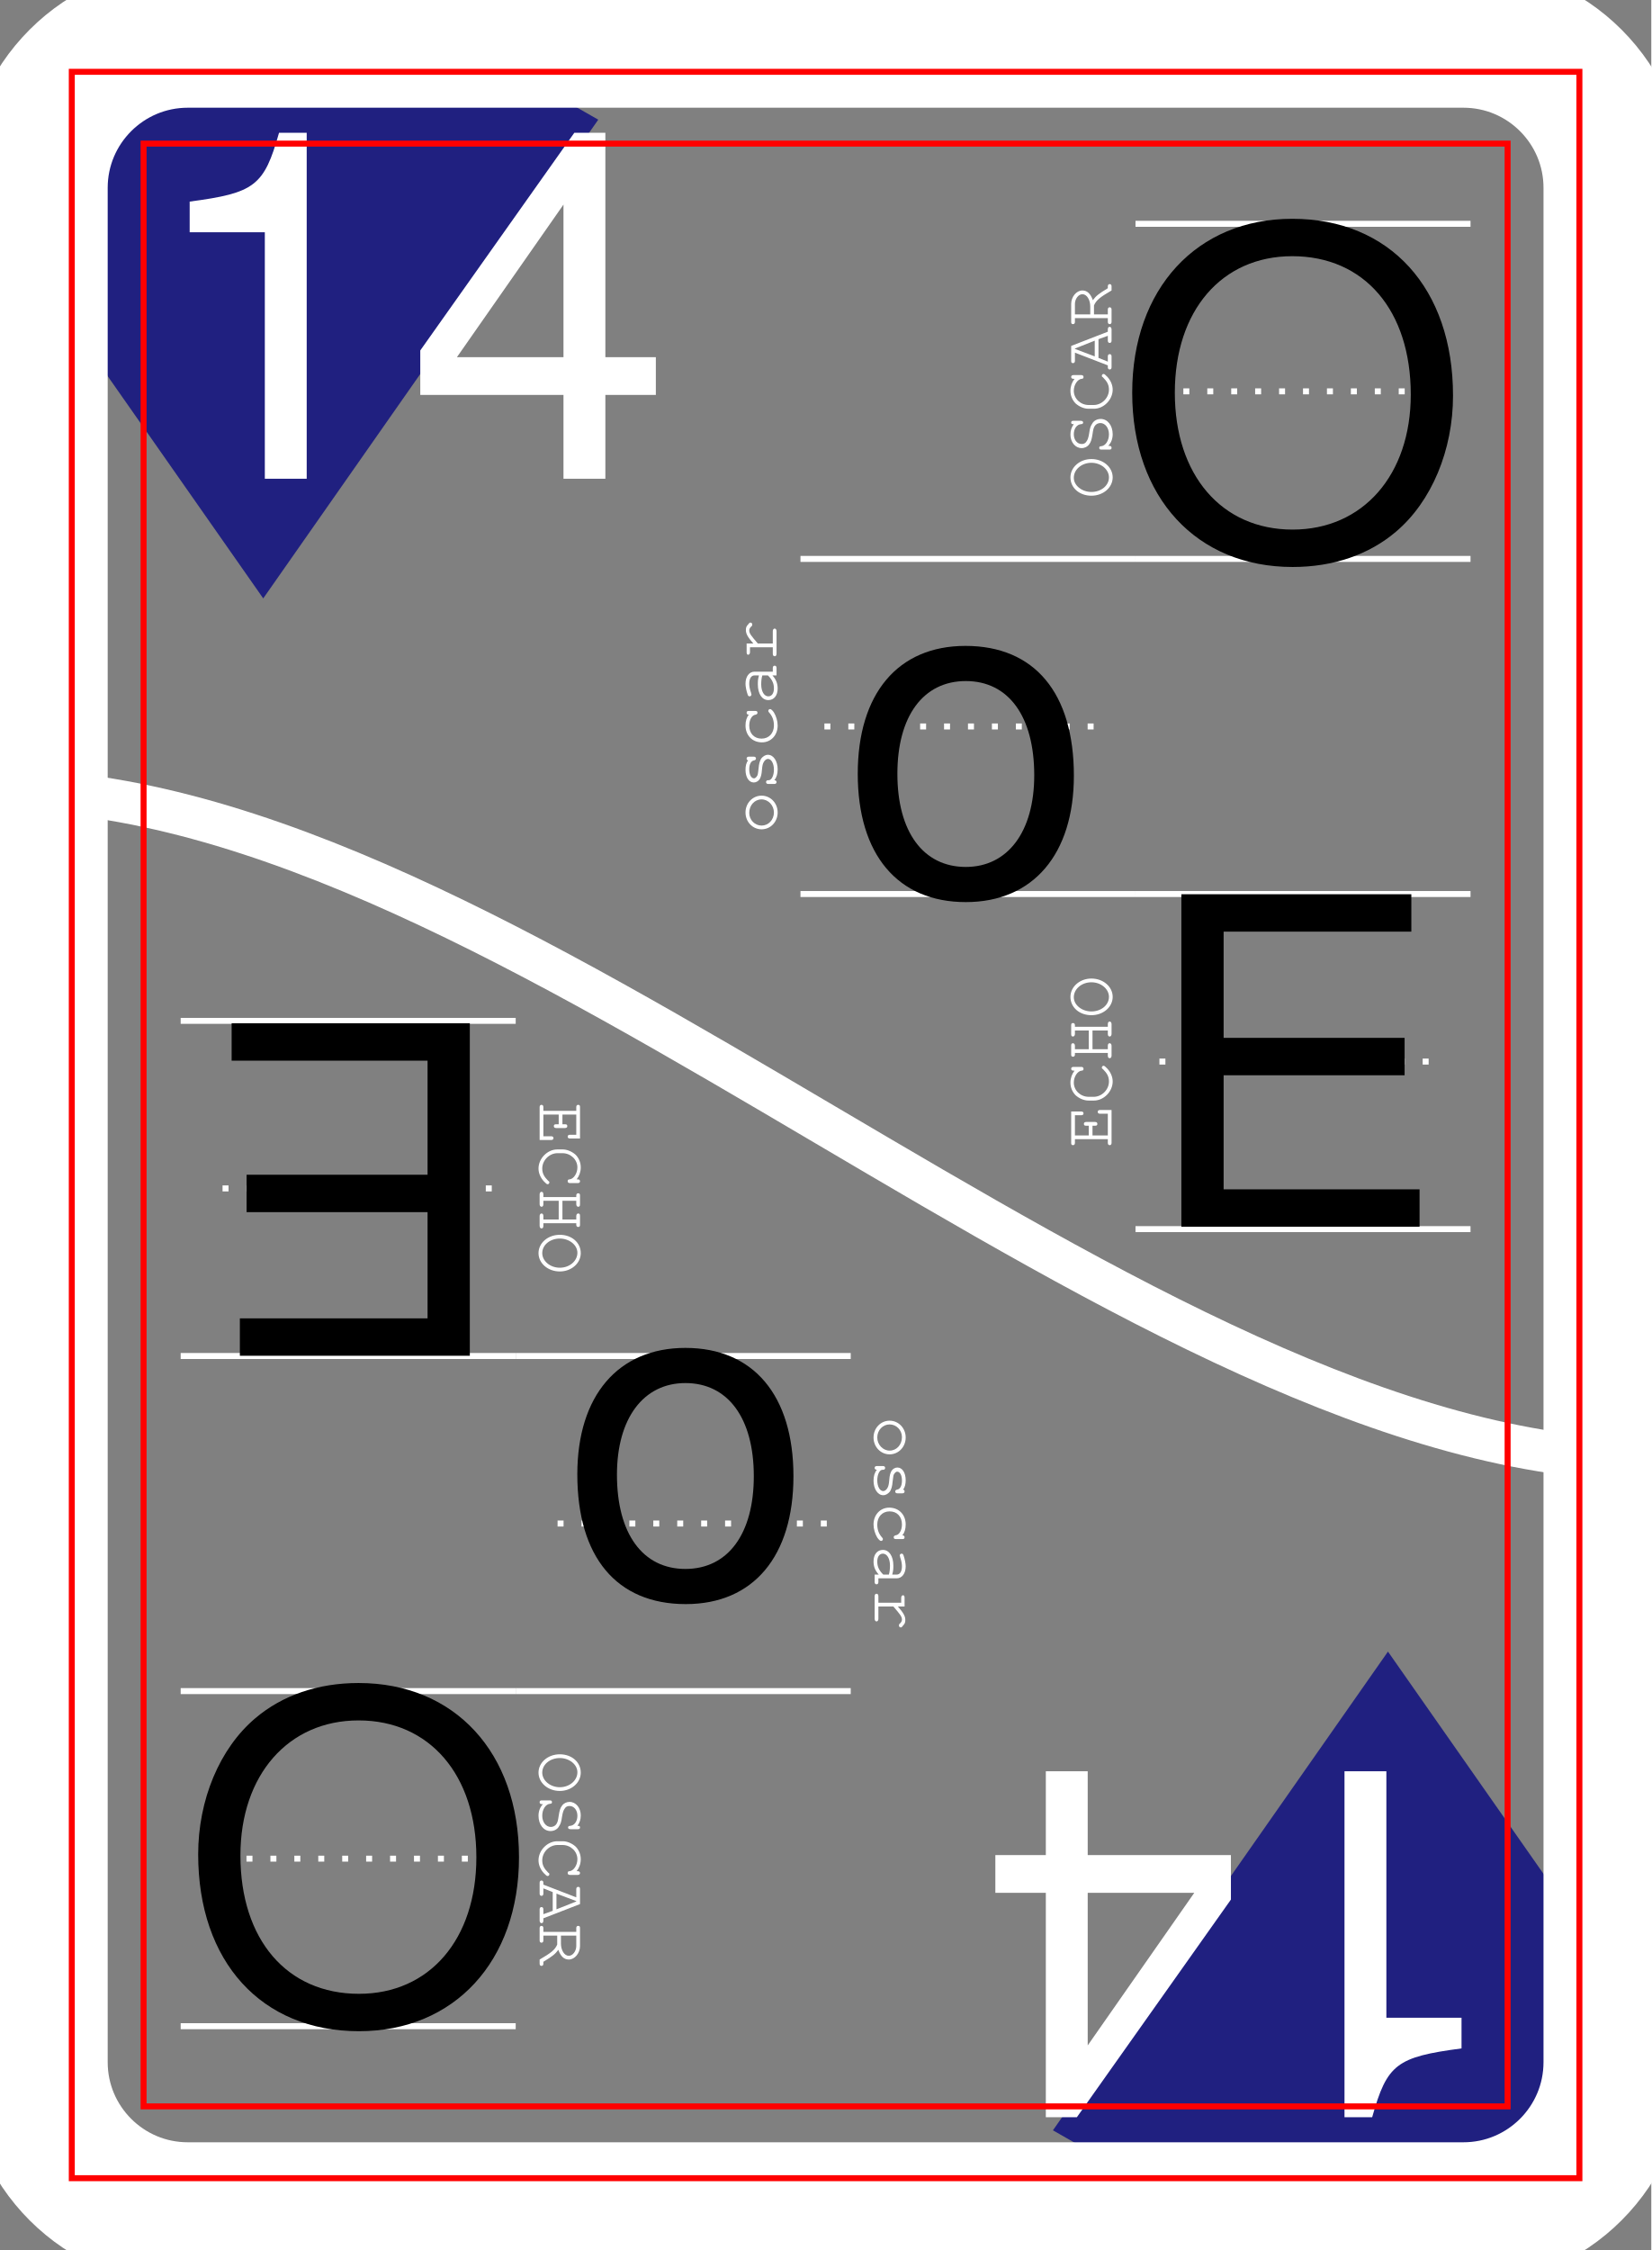
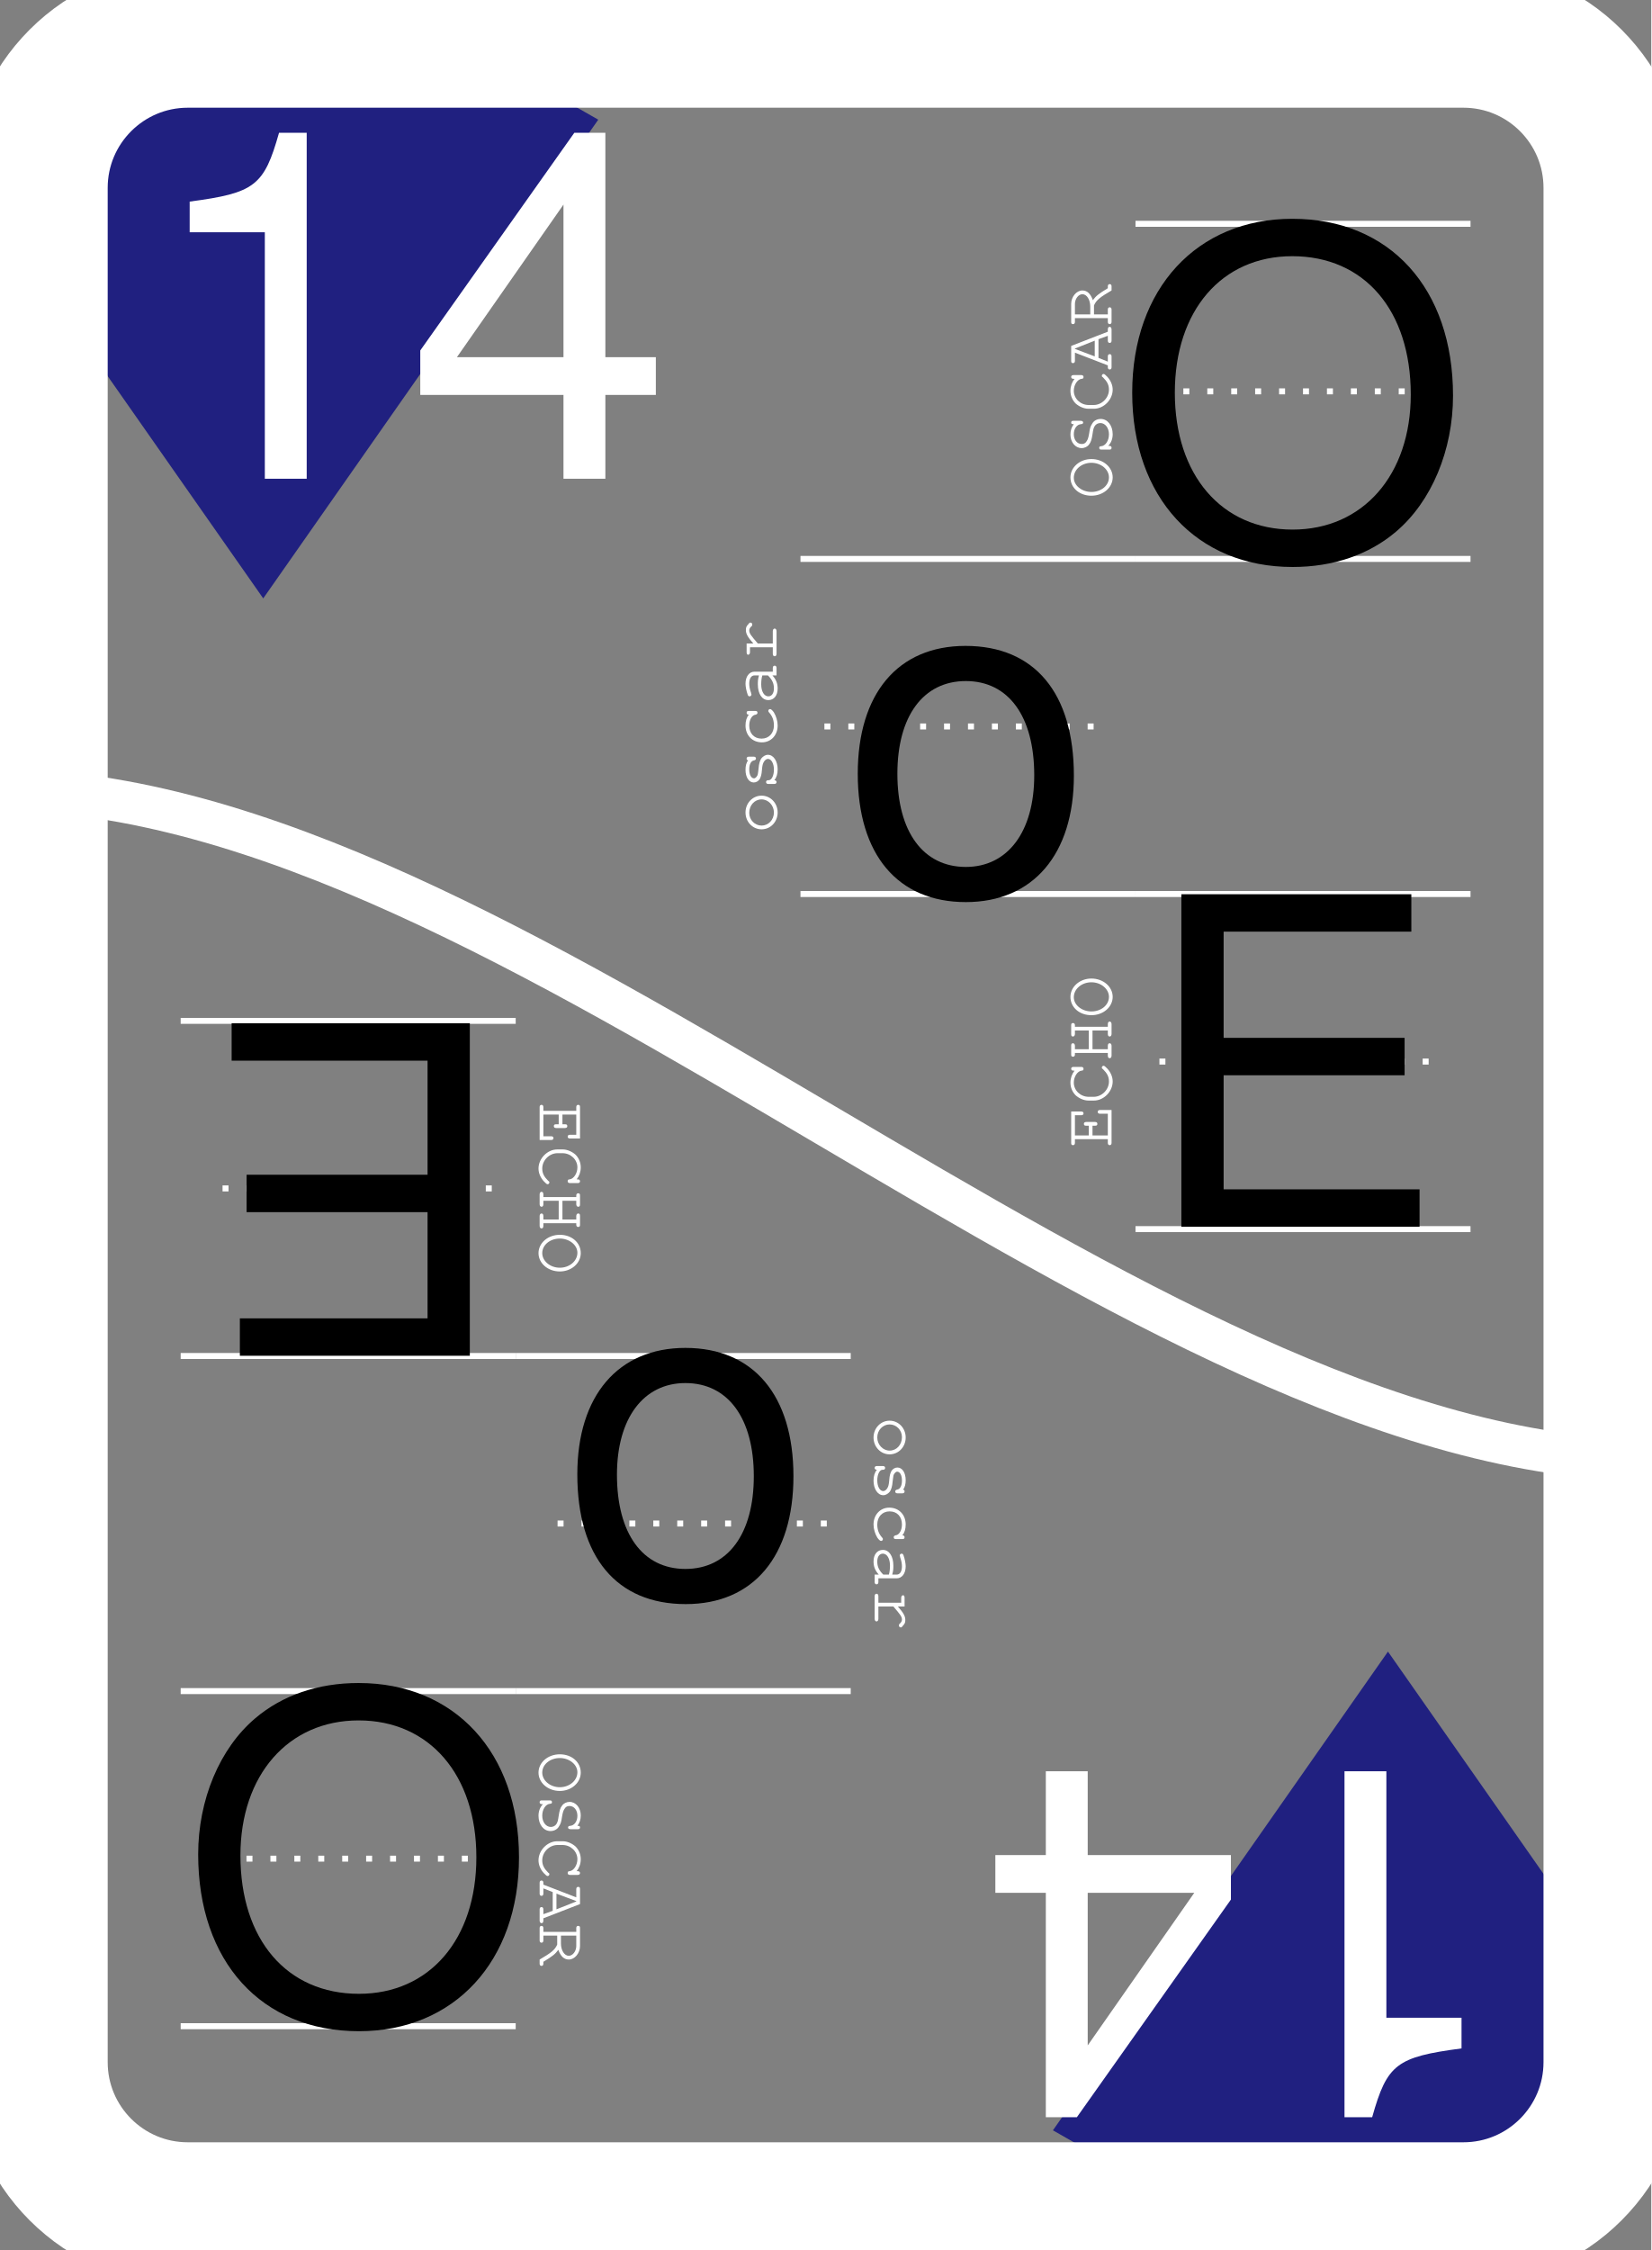
<svg xmlns="http://www.w3.org/2000/svg" xmlns:xlink="http://www.w3.org/1999/xlink" width="69mm" height="94mm" viewBox="-3 -3 69 94" version="1.1" id="card-14">
  <style>
    text { font-family:Helvetica; font-size:19.04px; line-height:1; fill:#000000;fill-opacity:1;stroke:none; }
   
   g.emoji path, g.emoji ellipse, g.emoji circle  { fill:none;stroke:#000000;stroke-width:1.0;stroke-linecap:round;stroke-miterlimit:4;stroke-dasharray:none;stroke-opacity:1 }
   g#card-14-formats-dark text { font-size:7px;fill:#ffffff; }
   g#card-14-thumb-up text, g#card-14-thumb-down text { font-size:7px; }
   path  { fill:none;stroke:#000000;stroke-width:1.0;stroke-linecap:butt;stroke-linejoin:miter;stroke-opacity:1; }
   path.suit { stroke:none; }
   g#card-14-border path  { fill:#808080;fill-opacity:1;stroke:#000000;stroke-width:1.5;stroke-opacity:1;stroke-miterlimit:4;stroke-dasharray:none; }
   g#card-14-lines path { fill:none;stroke:#ffffff;stroke-width:0.25;stroke-linecap:butt;stroke-linejoin:miter;stroke-miterlimit:4;stroke-dasharray:none;stroke-dashoffset:0;stroke-opacity:1 }
   g#card-14-lines-dark path { fill:none;stroke:#000000;stroke-width:0.5;stroke-linecap:butt;stroke-linejoin:miter;stroke-miterlimit:4;stroke-dasharray:none;stroke-dashoffset:0;stroke-opacity:1; }
   g#card-14-lines path.lines-center { stroke-dasharray:0.25, 0.75;}
  </style>
  <defs>
    <g id="card-14-heart-full" class="emoji" transform="translate(-7,-14)">
      <path d="M 7,14 C -5.5,3.5 2,-3 7,2 12,-3 19.5,3.5 7,14 Z" />
    </g>
    <g id="card-14-heart-broken" class="emoji" transform="translate(-7,-14)">
      <path d="M 3.119,0.918 C -0.516,1.134 -2.304,6.546 6.573,13.572            L 10.056,6.195 5.805,7.761 6.763,2.319            C 5.546,1.284 4.244,0.851 3.119,0.918 Z" />
      <path d="M 11.598,-0.031 C 10.627,-0.087 9.524,0.229 8.459,0.983            L 6.937,5.754 12.36,4.47 6.655,12.992            c 0.148,0.146 0.298,0.292 0.453,0.44            C 17.163,6.008 15.371,0.19 11.598,-0.031 Z" />
    </g>
    <g id="card-14-thumb" class="emoji">
      <path d="m 0.25,6 h 4 C 3.761,3.426 2.261,0.331 6.095,0.464           9.005,0.565 8.214,3.28 7.75,6 c 3,0 7,1 4,3 1,1 1,1 0,2 2,1 2,3 -11.5,2 z" />
      <path style="stroke-width:0.5" d="m 4.722,1.807 c 0,0 0.175,2.379 1.03,2.351           0.834,-0.027 0.855,-2.351 0.855,-2.351 z" />
    </g>
    <g id="card-14-thumb-down" transform="translate(-7,-14)">
      <g transform="translate(-0.1064203,-0.6459912)">
-         <path style="fill:none;stroke:#000000;stroke-width:0.342;stroke-miterlimit:4;stroke-dasharray:none;stroke-opacity:1" d="m 6.164,1.456 c -0.871,0.317 -1.75,0.576 -1.954,0.576 -0.337,6.56e-4 -0.37,0.279 -0.37,3.113 v 3.112 l 1.42,1.699 c 0.896,1.072 1.58,2.13 1.855,2.865 0.578,1.548 0.663,1.652 1.361,1.652 1.506,0 2.14,-1.654 1.302,-3.397 -0.703,-1.462 -0.703,-1.462 1.455,-1.462 1.649,0 1.96,-0.054 2.344,-0.408 0.354,-0.325 0.416,-0.551 0.31,-1.118 C 13.393,5.575 13.352,5.054 12.667,2.131 11.27,0.672 9.096,0.391 6.164,1.456 Z" />
-         <path style="fill:none;stroke:#000000;stroke-width:0.342;stroke-linecap:butt;stroke-linejoin:miter;stroke-miterlimit:4;stroke-dasharray:none;stroke-opacity:1" d="m 8.616,14.41 c 0.974,-0.083 0.526,-1.451 0.526,-1.451 l -1.294,-1.563 c -1.552,-0.039 -0.71,0.585 -1.051,0.707" />
-         <rect style="fill:none;fill-opacity:0.801;stroke:#000000;stroke-width:0.39;stroke-linecap:round;stroke-miterlimit:4;stroke-dasharray:none;stroke-opacity:1" width="3.565" height="7.378" x="0.302" y="2.094" />
+         <path d="m 6.164,1.456 c -0.871,0.317 -1.75,0.576 -1.954,0.576 -0.337,6.56e-4 -0.37,0.279 -0.37,3.113 v 3.112 l 1.42,1.699 c 0.896,1.072 1.58,2.13 1.855,2.865 0.578,1.548 0.663,1.652 1.361,1.652 1.506,0 2.14,-1.654 1.302,-3.397 -0.703,-1.462 -0.703,-1.462 1.455,-1.462 1.649,0 1.96,-0.054 2.344,-0.408 0.354,-0.325 0.416,-0.551 0.31,-1.118 C 13.393,5.575 13.352,5.054 12.667,2.131 11.27,0.672 9.096,0.391 6.164,1.456 Z" />
+         <path d="m 8.616,14.41 c 0.974,-0.083 0.526,-1.451 0.526,-1.451 l -1.294,-1.563 c -1.552,-0.039 -0.71,0.585 -1.051,0.707" />
+         <rect width="3.565" height="8.378" x="0.302" y="2.094" />
      </g>
    </g>
    <g id="card-14-thumb-up" class="emoji" transform="translate(-7,-14)">
      <g transform="translate(-0.1064198,-0.2965792)">
-         <path style="fill:none;stroke:#000000;stroke-width:0.342;stroke-miterlimit:4;stroke-dasharray:none;stroke-opacity:1" d="m 6.187,13.485 c -0.869,-0.317 -1.745,-0.576 -1.948,-0.576 -0.336,-6.46e-4 -0.369,-0.279 -0.369,-3.113 v -3.112 l 1.416,-1.699 c 0.893,-1.072 1.576,-2.13 1.849,-2.865 0.576,-1.548 0.661,-1.652 1.357,-1.652 1.501,0 2.134,1.654 1.298,3.397 -0.701,1.462 -0.701,1.462 1.45,1.462 1.644,0 1.954,0.054 2.337,0.408 0.353,0.325 0.415,0.551 0.309,1.118 -0.493,2.514 -0.534,3.035 -1.217,5.958 -1.392,1.459 -3.56,1.74 -6.483,0.674 z" />
-         <path style="fill:none;stroke:#000000;stroke-width:0.342;stroke-linecap:butt;stroke-linejoin:miter;stroke-miterlimit:4;stroke-dasharray:none;stroke-opacity:1" d="m 8.632,0.531 c 0.971,0.083 0.524,1.451 0.524,1.451 l -1.29,1.563 c -1.548,0.039 -0.708,-0.585 -1.048,-0.707" />
-         <rect style="fill:none;fill-opacity:0.801;stroke:#000000;stroke-width:0.39;stroke-linecap:round;stroke-miterlimit:4;stroke-dasharray:none;stroke-opacity:1" id="rect1836" width="3.555" height="7.378" x="0.301" y="6.697" />
+         <path d="m 6.187,13.485 c -0.869,-0.317 -1.745,-0.576 -1.948,-0.576 -0.336,-6.46e-4 -0.369,-0.279 -0.369,-3.113 v -3.112 l 1.416,-1.699 c 0.893,-1.072 1.576,-2.13 1.849,-2.865 0.576,-1.548 0.661,-1.652 1.357,-1.652 1.501,0 2.134,1.654 1.298,3.397 -0.701,1.462 -0.701,1.462 1.45,1.462 1.644,0 1.954,0.054 2.337,0.408 0.353,0.325 0.415,0.551 0.309,1.118 -0.493,2.514 -0.534,3.035 -1.217,5.958 -1.392,1.459 -3.56,1.74 -6.483,0.674 z" />
+         <path d="m 8.632,0.531 c 0.971,0.083 0.524,1.451 0.524,1.451 l -1.29,1.563 c -1.548,0.039 -0.708,-0.585 -1.048,-0.707" />
+         <rect width="3.555" height="8.378" x="0.301" y="6.697" />
      </g>
    </g>
    <g id="card-14-sad" class="emoji" transform="translate(-7,-14)">
      <ellipse id="card-14-sad-right-eye" cx="9.5" cy="4" rx="0.25" ry="0.75" />
      <ellipse id="card-14-sad-left-eye" cx="4.5" cy="4" rx="0.25" ry="0.75" />
      <circle id="card-14-sad-face" cx="7" cy="7" r="7" />
      <path id="card-14-sad-frown" d="m 3,10 c 1.5,-3 6,-3 8,0" />
    </g>
    <g id="card-14-happy" class="emoji" transform="translate(-7,-14)">
      <ellipse id="card-14-happy-right-eye" cx="9.5" cy="4" rx="0.25" ry="0.75" />
      <ellipse id="card-14-happy-left-eye" cx="4.5" cy="4" rx="0.25" ry="0.75" />
      <circle id="card-14-happy-face" cx="7" cy="7" r="7" />
      <path id="card-14-happy-smile" d="m 3,8 c 1.5,4 6,4 8,0" />
    </g>
    <g id="card-14-suit-club" transform="translate(7,7)">
      <path id="card-14-suit-club-flower" style="fill:#208020;stroke:none" d="     M -7.347880794884119e-16,4.0      C 3.365,12.557 12.557,-3.365 3.464,-2.0      C 9.192,-9.192 -9.192,-9.192 -3.464,-2      C -12.557,-3.365 -3.365,12.557 -7.347880794884119e-16,4.0      Z     " />
      <path id="card-14-suit-club-stem" style="fill:#208020;stroke:none" d="     m 0,7.0      h -1.5      c 1.5,-1.5 1.5,-7.0 1.5,-7.0      c 0,0 0,5.5 1.5,7.0      z" />
    </g>
    <g id="card-14-suit-heart">
      <path style="fill:#802020;stroke:none" d="M 7,14 C -5.5,3.5 2,-3 7,2 12,-3 19.5,3.5 7,14 Z" />
    </g>
    <g id="card-14-suit-diamond">
      <path style="fill:#202080;stroke:none" d="m 7,14 -7,-10 7,-4 7,4 z" />
    </g>
    <g id="card-14-suit-spade">
      <path style="fill:#202020;stroke:none" d="M 7,0 C -5.5,10.5 2,17 7,12 12,17 19.5,10.5 7,0 Z" />
      <path style="fill:#202020;stroke:none" d="m 7,14 h -1.5 c 1.5,-1.5 1.5,-7.0 1.5,-7.0 c 0,0 0,5.5 1.5,7.0 z" />
    </g>
    <g id="card-14-lines">
      <path d="m 0,0 14,0" />
      <path class="lines-center" d="m 1,7 12,0" />
      <path d="m 0,14 14,0" />
    </g>
    <g id="card-14-lines-dark">
      
      
      
    </g>
    <g id="card-14-translate-text">
      <text xml:space="preserve" x="37.45" y="34.25" text-anchor="middle">o</text>
      <text xml:space="preserve" x="51" y="20.25" text-anchor="middle">O</text>
      <text xml:space="preserve" x="51" y="48.25" text-anchor="middle">E</text>
    </g>
    <g id="card-14-translate-pics">
      <use x="37.45" y="34.25" xlink:href="#card-14-" />
      <use x="51" y="20.25" xlink:href="#card-14-" />
      <use x="51" y="48.25" xlink:href="#card-14-" />
    </g>
    <g id="card-14-formats">
      <g id="formats-up" transform="translate(44.45,6.35)">
        <use xlink:href="#card-14-lines" />
        <text transform="rotate(-90) translate(-7,-1)" xml:space="preserve" text-anchor="middle" style="font-size:3px;line-height:1;font-family:Courier;fill:#ffffff;fill-opacity:1;stroke:#ffffff;stroke-width:0;stroke-miterlimit:4;stroke-dasharray:none;stroke-opacity:1">OSCAR</text>
      </g>
      <g id="card-14-formats-plain" transform="translate(30.45,20.35)">
        <use xlink:href="#card-14-lines" />
        <text transform="rotate(-90) translate(-7,-1)" xml:space="preserve" text-anchor="middle" style="font-size:3px;line-height:1;font-family:Courier;fill:#ffffff;fill-opacity:1;stroke:#ffffff;stroke-width:0;stroke-miterlimit:4;stroke-dasharray:none;stroke-opacity:1">oscar</text>
      </g>
      <g id="card-14-formats-down" transform="translate(44.45,34.35)">
        <use xlink:href="#card-14-lines" />
        <text transform="rotate(-90) translate(-7,-1)" xml:space="preserve" text-anchor="middle" style="font-size:3px;line-height:1;font-family:Courier;fill:#ffffff;fill-opacity:1;stroke:#ffffff;stroke-width:0;stroke-miterlimit:4;stroke-dasharray:none;stroke-opacity:1">ECHO</text>
      </g>
      <text xml:space="preserve" text-anchor="middle" style="font-size:7px;line-height:1;font-family:Courier;fill:#ffffff;fill-opacity:1;stroke:#ffffff;stroke-width:0;stroke-miterlimit:4;stroke-dasharray:none;stroke-opacity:1" x="51.45" y="28.50" />
    </g>
    <g id="card-14-formats-dark">
      <g id="card-14-formats-up" transform="translate(44.45,6.35)">
        <use xlink:href="#card-14-lines-dark" />
        <text transform="rotate(-90) translate(-7,-1)" xml:space="preserve" text-anchor="middle" style="font-size:3px;line-height:1;font-family:Courier;fill:#ffffff;fill-opacity:1;stroke:#ffffff;stroke-width:0;stroke-miterlimit:4;stroke-dasharray:none;stroke-opacity:1">OSCAR</text>
      </g>
      <g id="card-14-formats-plain" transform="translate(30.45,20.35)">
        <use xlink:href="#card-14-lines-dark" />
        <text transform="rotate(-90) translate(-7,18.5)" xml:space="preserve" text-anchor="middle" style="font-size:4px;line-height:1;font-family:Courier;fill:#ffffff;fill-opacity:1;stroke:#ffffff;stroke-width:0;stroke-miterlimit:4;stroke-dasharray:none;stroke-opacity:1">oscar</text>
      </g>
      <g id="card-14-formats-down" transform="translate(44.45,34.35)">
        <use xlink:href="#card-14-lines-dark" />
        <text transform="rotate(-90) translate(-7,-1)" xml:space="preserve" text-anchor="middle" style="font-size:3px;line-height:1;font-family:Courier;fill:#ffffff;fill-opacity:1;stroke:#ffffff;stroke-width:0;stroke-miterlimit:4;stroke-dasharray:none;stroke-opacity:1">ECHO</text>
      </g>
      <text xml:space="preserve" text-anchor="middle" style="fill:#000000;font-size:150%" x="51.45" y="36" />
    </g>
  </defs>
  <g id="card-14-main-layer">
    <rect x="-3" y="-3" width="69" height="94" style="fill:#808080" />
    <use opacity="1" transform="matrix(2,0,0,2,-6,-6)" xlink:href="#card-14-suit-diamond" />
    <use xlink:href="#card-14-formats" />
    <g transform="rotate(180,31.5,44)">
      <use opacity="1" transform="matrix(2,0,0,2,-6,-6)" xlink:href="#card-14-suit-diamond" />
      <use xlink:href="#card-14-formats" />
    </g>
    <g id="card-14-border">
      <rect x="-1.5" y="-1.5" width="66" height="91" rx="6.35" opacity="1.0" style="fill:none;stroke:#ffffff;stroke-width:6.0" />
      <path id="card-14-border-separator" style="stroke:#ffffff;stroke-width:1.75;fill:none;" d="M -3.0,30 C 18.5,30 44.5,58 66,58" />
    </g>
    <g id="card-14-upward">
      <text x="14" y="17" style="font-family:Helvetica;font-size:20px;fill:#fff" text-anchor="middle">14</text>
      <use xlink:href="#card-14-translate-text" />
    </g>
    <use xlink:href="#card-14-upward" transform="rotate(180,31.5,44)" />
-     <rect x="0" y="0" width="63" height="88" style="stroke:#f00;stroke-width:0.25;fill:none;" />
-     <rect x="3" y="3" width="57" height="82" style="stroke:#f00;stroke-width:0.25;fill:none;" />
  </g>
</svg>
